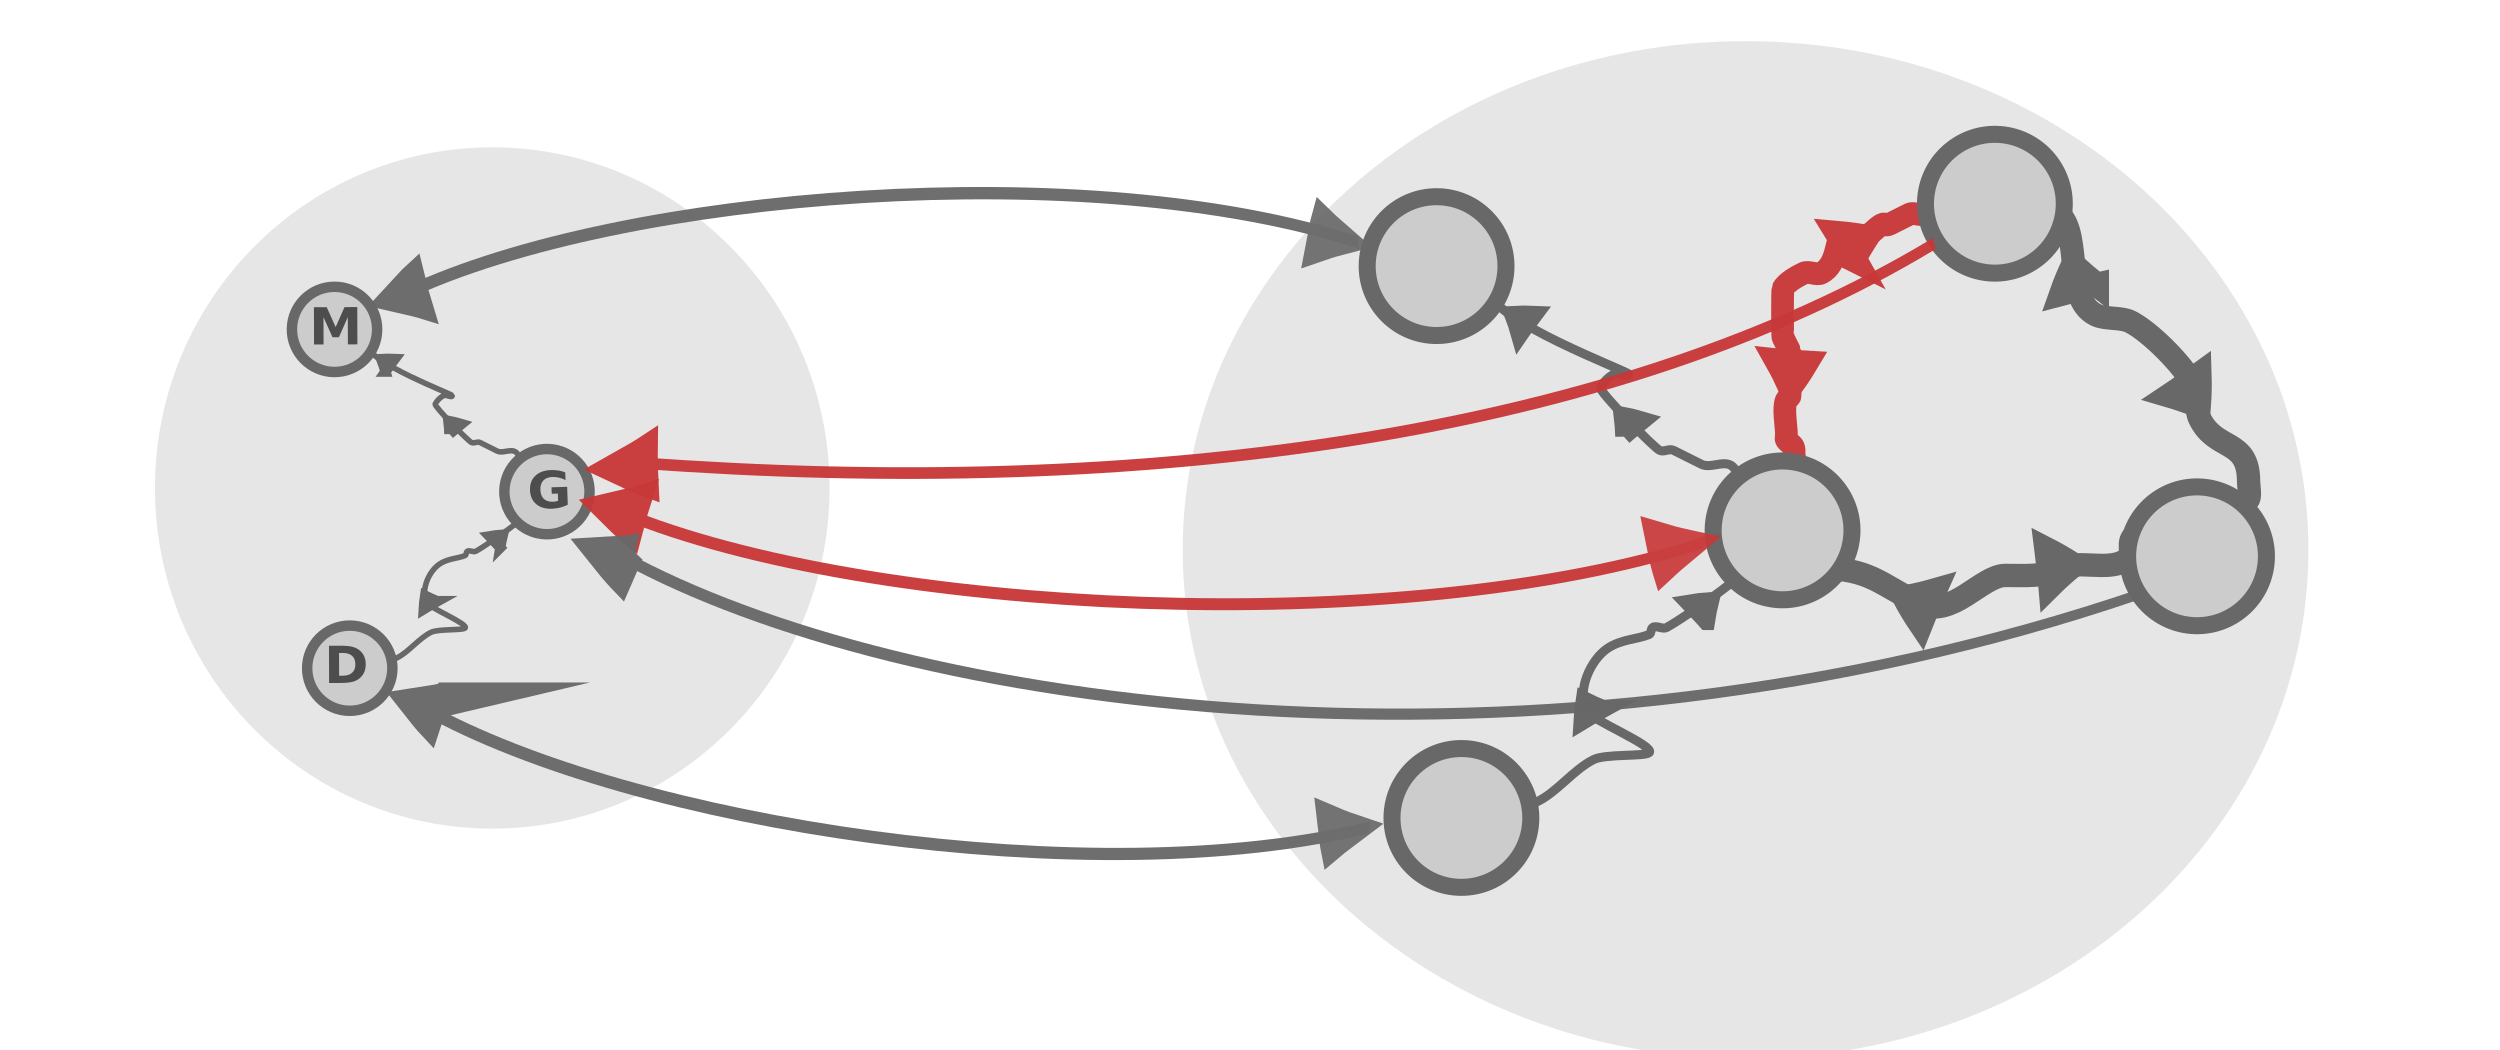
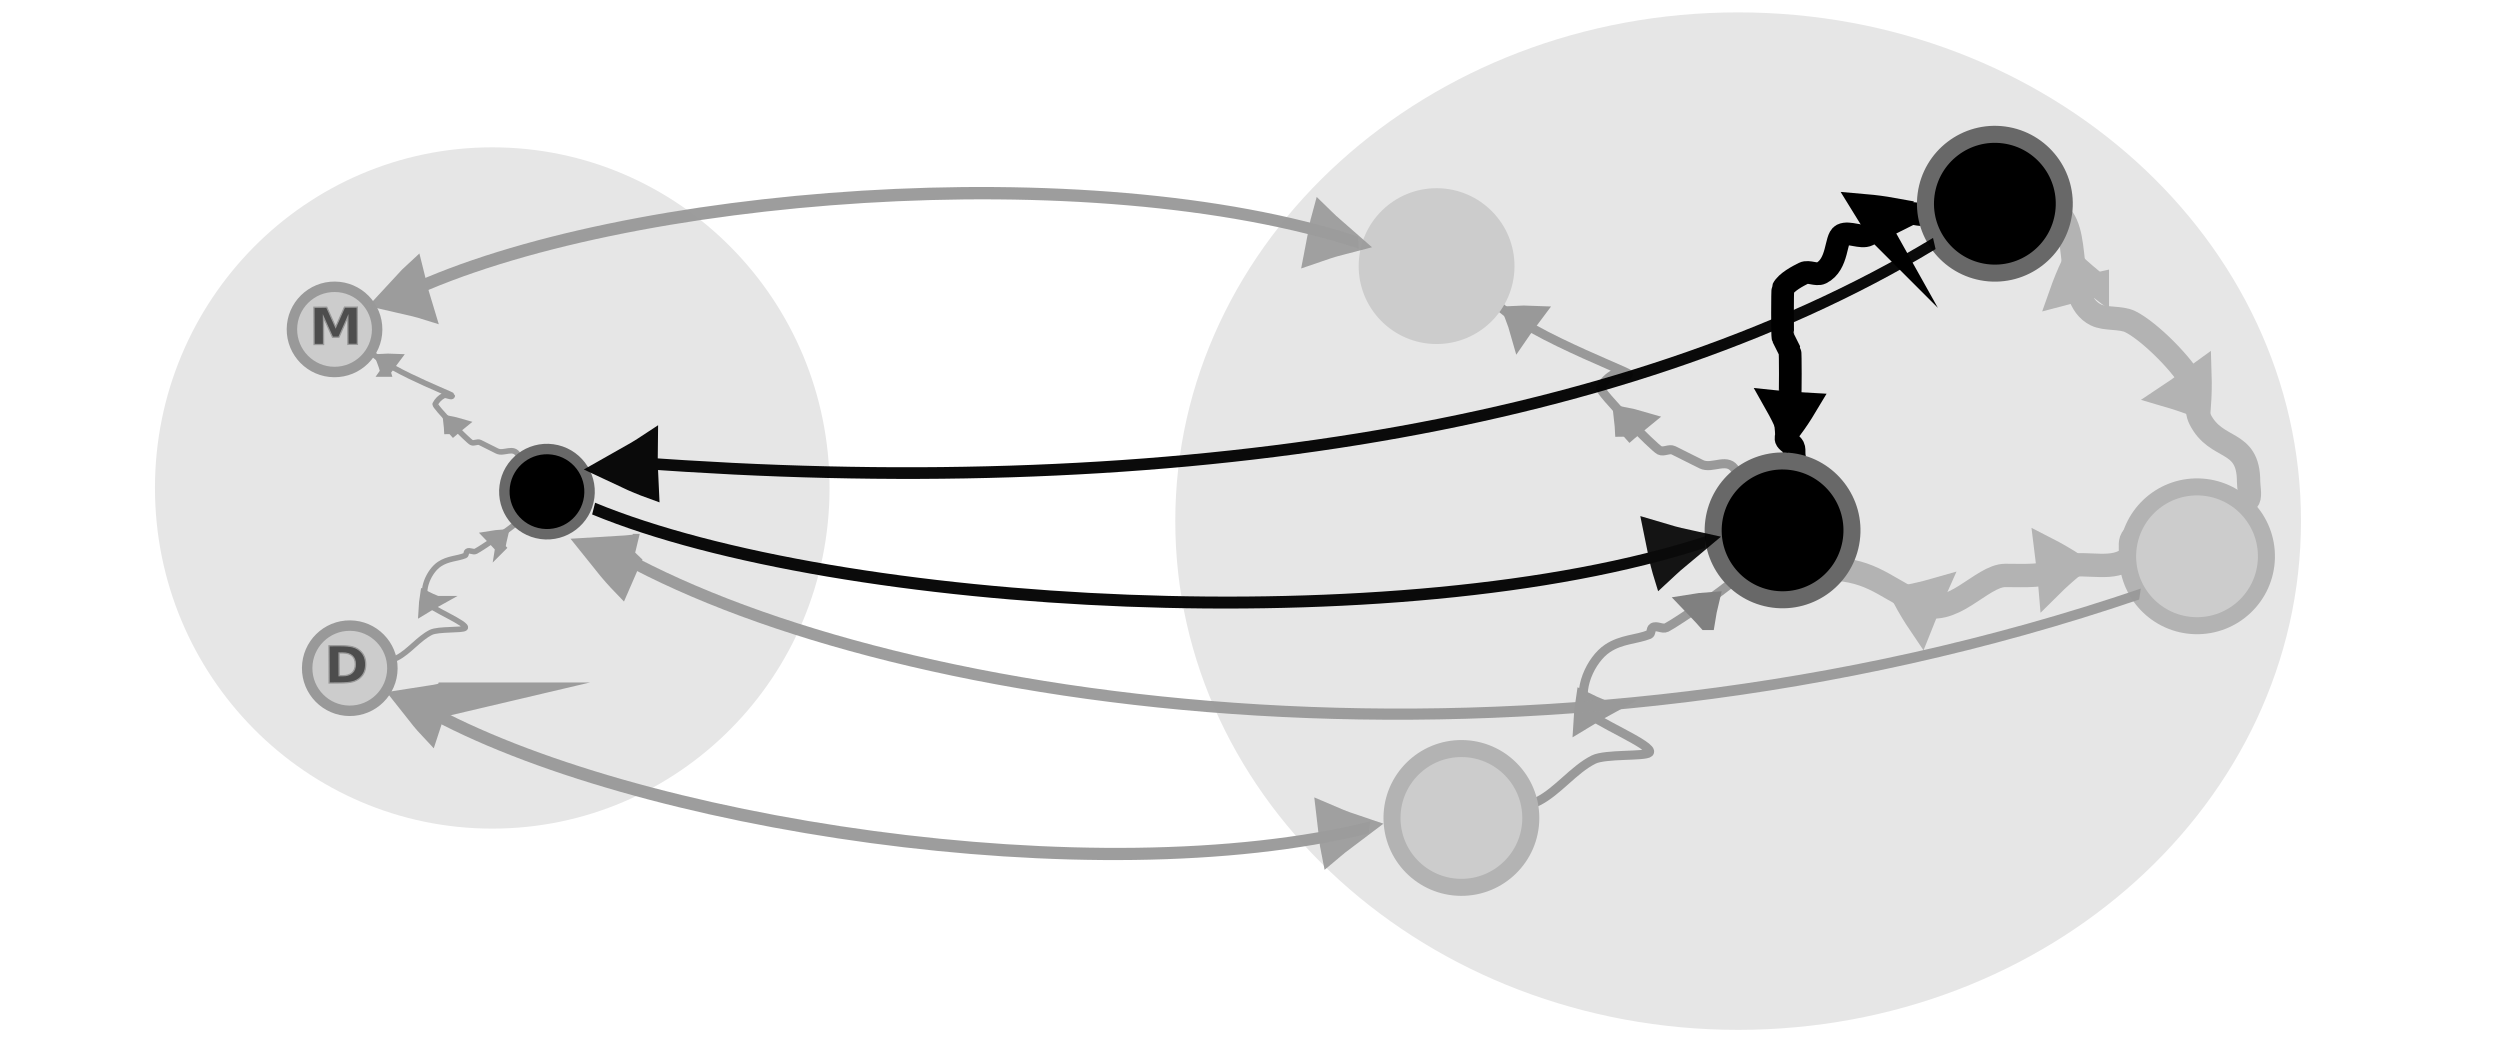
<svg xmlns="http://www.w3.org/2000/svg" viewBox="0 0 595.3 250" version="1.1" id="svg3397" width="595.3" height="250">
  <defs id="defs3401" />
  <g id="g2760-8" transform="matrix(1.191515,0,0,1.191515,422.3964,-13.10435)" style="stroke:#686868;stroke-width:3;stroke-miterlimit:9;stroke-dasharray:none;stroke-opacity:1">
    <ellipse style="fill:#e6e6e6;stroke:none;stroke-width:3.529;stroke-linecap:round;stroke-linejoin:round;paint-order:stroke fill markers" id="path14667" cx="-256.127" cy="108.518" rx="67.408" ry="68.076" />
-     <ellipse style="fill:#e6e6e6;stroke:none;stroke-width:5.572;stroke-linecap:round;stroke-linejoin:round;stroke-miterlimit:9;stroke-dasharray:none;stroke-opacity:1;paint-order:stroke fill markers" id="path14667-9" cx="-5.661" cy="120.891" rx="112.483" ry="101.671" />
-     <path d="m -50.823,77.905 c -0.381,-1.373 -0.845,-2.727 -1.356,-4.077 1.446,-0.084 2.906,-0.093 4.379,-0.026 -1.059,1.43 -1.933,2.508 -3.023,4.103 z" id="path1478-7-9-4-2-6-0-5" style="fill:#4d4d4d;fill-opacity:1;stroke:#686868;stroke-width:3.402;stroke-miterlimit:9;stroke-dasharray:none;stroke-opacity:1" />
-     <path style="fill:none;stroke:#686868;stroke-width:1.814;stroke-linecap:butt;stroke-linejoin:miter;stroke-miterlimit:9;stroke-dasharray:none;stroke-opacity:1" d="m -56.864,69.051 c -0.015,5.778 27.777,16.187 27.777,16.666 0,0.926 -1.95,-0.414 -2.778,0 -1.171,0.586 -2.192,1.607 -2.778,2.778 -0.358,0.717 10.552,11.873 11.805,12.5 0.828,0.414 1.95,-0.414 2.778,0 2.005,1.003 3.55,1.775 5.555,2.778 2.227,1.113 5.422,-1.657 6.944,1.389 1.204,2.407 -1.204,6.62 0,9.028 1.103,2.206 2.821,8.247 1.389,11.111 -0.826,1.652 -13.321,10.133 -15.278,11.111 -0.828,0.414 -2.007,-0.514 -2.778,0 -0.431,0.287 -0.214,1.197 -0.694,1.389 -2.547,1.019 -5.541,0.916 -8.333,2.778 -3.321,2.214 -6.228,8.377 -4.167,12.5 0.91,1.82 13.815,7.018 12.5,8.333 -0.803,0.803 -8.736,0.202 -11.111,1.389 -3.992,1.996 -7.184,6.37 -11.111,8.333 -2.727,1.364 -5.678,2.144 -8.333,3.472 -1.111,0.556 -3.056,-0.556 -4.167,0 -1.946,0.973 -4.005,4.005 -5.556,5.556" id="path34554-9" />
-     <path style="fill:none;stroke:#c93f3f;stroke-width:4.536;stroke-linecap:butt;stroke-linejoin:miter;stroke-miterlimit:9;stroke-dasharray:none;stroke-opacity:1" d="m 4.593,110.717 c -0.693,-1.953 0.921,-5.101 0,-6.944 -0.909,-1.818 -0.335,-2.754 -0.694,-3.472 -0.293,-0.586 -1.026,-0.844 -1.389,-1.389 -0.193,-0.289 0,-0.694 0,-1.042 0,-1.683 -0.736,-5.472 0,-6.944 0.146,-0.293 0.548,-0.402 0.694,-0.694 0.112,-0.223 0.112,-8.804 0,-9.028 C 2.703,80.201 2.317,79.428 1.815,78.426 c -0.121,-0.242 -0.121,-9.48 0,-9.722 0.668,-1.337 3.027,-2.555 4.167,-3.125 0.926,-0.463 2.546,0.463 3.472,0 3.451,-1.725 2.807,-6.959 4.167,-7.639 1.389,-0.694 3.819,0.694 5.208,0 1.036,-0.518 1.718,-1.554 2.778,-2.083 0.741,-0.371 0.648,0.371 1.389,0 1.421,-0.71 2.729,-1.364 4.167,-2.083 0.741,-0.37 2.037,0.37 2.778,0 2.952,-1.476 -1.563,0.087 1.389,-1.389 0.741,-0.37 2.037,0.37 2.778,0 0.986,-0.493 2.338,-1.389 3.472,-1.389" id="path34715-8" />
-     <path style="fill:none;stroke:#686868;stroke-width:4.668;stroke-linecap:butt;stroke-linejoin:miter;stroke-miterlimit:9;stroke-dasharray:none;stroke-opacity:1" d="m 52.509,55.857 c 1.847,-0.923 0.964,-4.032 3.472,-2.778 6.051,3.026 1.497,17.415 8.333,20.833 1.937,0.969 5.007,0.42 6.944,1.389 3.849,1.925 10.596,8.692 12.5,12.5 0.974,1.949 0.373,4.912 1.389,6.944 3.259,6.517 9.722,3.8 9.722,12.5 0,0.857 0.364,2.744 0,3.472 -0.586,1.171 -2.192,1.607 -2.778,2.778 -2.847,5.694 -1.691,0.846 -5.555,2.778 -0.586,0.293 -0.803,1.096 -1.389,1.389 -3.333,1.667 -9.167,-1.667 -12.5,0 -2.899,1.45 0.122,4.106 -2.778,5.555 -3.626,1.813 -9.007,-0.358 -12.5,1.389 -3.458,1.729 -6.925,1.389 -11.111,1.389 -4.855,0 -10.714,8.879 -17.361,5.556 -7.665,-3.833 -9.847,-6.944 -19.444,-6.944" id="path34558-4" />
-     <circle cx="-66.896" cy="64.713" r="13.87" id="circle3383-85-6-8" style="fill:#cccccc;stroke:#686868;stroke-width:3.402;stroke-miterlimit:9;stroke-dasharray:none;stroke-opacity:1" transform="rotate(0.4548865)" />
-     <circle cx="17.34" cy="115.714" r="13.87" id="circle3383-6-6-1" style="fill:#cccccc;stroke:#686868;stroke-width:3.402;stroke-miterlimit:9;stroke-dasharray:none;stroke-opacity:1" transform="rotate(7.671971)" />
-     <circle style="fill:#cccccc;stroke:#686868;stroke-width:3.402;stroke-miterlimit:9;stroke-dasharray:none;stroke-opacity:1" id="circle3383-4-5-1-0" r="13.87" cy="120.064" cx="87.532" transform="rotate(1.403915)" />
-     <circle cx="-61.061" cy="174.953" r="13.87" id="circle3383-85-2-8-3" style="fill:#cccccc;stroke:#686868;stroke-width:3.402;stroke-miterlimit:9;stroke-dasharray:none;stroke-opacity:1" transform="rotate(0.4548865)" />
-     <circle cx="50.673" cy="45.354" r="13.87" id="circle3383-6-3-4-0" style="fill:#cccccc;stroke:#686868;stroke-width:3.402;stroke-miterlimit:9;stroke-dasharray:none;stroke-opacity:1" transform="rotate(7.671971)" />
-     <path d="m -13.478,135.22 c 0.211,-1.409 0.508,-2.809 0.851,-4.211 -1.446,0.092 -2.895,0.26 -4.35,0.505 1.225,1.291 2.223,2.255 3.498,3.706 z" id="path1478-7-9-4-2-6-0-2-4" style="fill:#4d4d4d;fill-opacity:1;stroke:#686868;stroke-width:3.402;stroke-miterlimit:9;stroke-dasharray:none;stroke-opacity:1" />
-     <path d="m -30.002,98.244 c -0.039,-1.424 -0.163,-2.85 -0.333,-4.284 1.424,0.267 2.842,0.61 4.256,1.03 -1.372,1.133 -2.481,1.968 -3.923,3.253 z" id="path1478-7-9-4-2-6-0-6-4" style="fill:#4d4d4d;fill-opacity:1;stroke:#686868;stroke-width:3.402;stroke-miterlimit:9;stroke-dasharray:none;stroke-opacity:1" />
-     <path d="m -33.995,152.647 c -1.329,-0.514 -2.631,-1.108 -3.924,-1.749 -0.226,1.431 -0.377,2.882 -0.455,4.355 1.527,-0.914 2.685,-1.678 4.38,-2.606 z" id="path1478-7-9-4-2-6-0-2-5-4" style="fill:#4d4d4d;fill-opacity:1;stroke:#686868;stroke-width:3.402;stroke-miterlimit:9;stroke-dasharray:none;stroke-opacity:1" />
-     <path d="M 0.911,83.309 C 1.761,84.816 2.542,86.391 3.289,88.009 4.308,86.632 5.275,85.179 6.19,83.65 4.347,83.536 2.907,83.527 0.911,83.309 Z" id="path1478-7-9-4-2-6-0-2-5-8-4" style="fill:#4d4d4d;fill-opacity:1;stroke:#c93f3f;stroke-width:5.254;stroke-miterlimit:9;stroke-dasharray:none;stroke-opacity:1" />
-     <path d="m 15.898,62.678 c 0.713,-1.414 1.525,-2.795 2.394,-4.165 -1.758,-0.318 -3.547,-0.556 -5.365,-0.715 1.042,1.702 1.921,2.997 2.972,4.881 z" id="path1478-7-9-4-2-6-0-2-5-8-7-7" style="fill:#4d4d4d;fill-opacity:1;stroke:#c93f3f;stroke-width:5.26;stroke-miterlimit:9;stroke-dasharray:none;stroke-opacity:1" />
-     <path d="m 79.087,90.038 c 1.964,0.574 3.898,1.268 5.827,2.028 0.149,-2.075 0.191,-4.17 0.125,-6.287 -2.074,1.492 -3.64,2.726 -5.952,4.259 z" id="path1478-7-9-4-2-6-0-2-5-8-9-63" style="fill:#4d4d4d;fill-opacity:1;stroke:#686868;stroke-width:4.885;stroke-miterlimit:9;stroke-dasharray:none;stroke-opacity:1" />
-     <path d="m 64.531,67.906 c -1.623,-1.245 -3.176,-2.591 -4.699,-3.998 -0.889,1.88 -1.686,3.819 -2.39,5.816 2.474,-0.641 4.379,-1.225 7.089,-1.819 z" id="path1478-7-9-4-2-6-0-2-5-8-9-63-4" style="fill:#4d4d4d;fill-opacity:1;stroke:#686868;stroke-width:4.885;stroke-miterlimit:9;stroke-dasharray:none;stroke-opacity:1" />
-     <path d="m 32.118,129.021 c -1.967,0.563 -3.973,1.01 -6.01,1.397 0.981,1.834 2.065,3.628 3.252,5.382 0.957,-2.369 1.622,-4.248 2.758,-6.779 z" id="path1478-7-9-4-2-6-0-2-5-8-9-6-1" style="fill:#4d4d4d;fill-opacity:1;stroke:#686868;stroke-width:4.885;stroke-miterlimit:9;stroke-dasharray:none;stroke-opacity:1" />
-     <path d="m 55.299,128.018 c 1.452,-1.441 2.995,-2.799 4.593,-4.12 -1.744,-1.134 -3.558,-2.184 -5.443,-3.149 0.303,2.537 0.626,4.504 0.85,7.269 z" id="path1478-7-9-4-2-6-0-2-5-8-9-6-8-5" style="fill:#4d4d4d;fill-opacity:1;stroke:#686868;stroke-width:4.885;stroke-miterlimit:9;stroke-dasharray:none;stroke-opacity:1" />
-     <path style="fill:#4d4d4d;fill-opacity:1;stroke:#686868;stroke-width:2.088;stroke-miterlimit:9;stroke-dasharray:none;stroke-opacity:1" id="path1478-7-9-4-2-6-0" d="m -277.466,85.253 c -0.234,-0.843 -0.519,-1.674 -0.833,-2.503 0.888,-0.052 1.784,-0.057 2.688,-0.016 -0.65,0.878 -1.187,1.54 -1.856,2.519 z" />
-     <path id="path34554" d="m -281.175,79.817 c -0.01,3.547 17.054,9.938 17.054,10.232 0,0.568 -1.197,-0.254 -1.705,0 -0.719,0.36 -1.346,0.986 -1.705,1.705 -0.22,0.44 6.479,7.29 7.248,7.674 0.508,0.254 1.197,-0.254 1.705,0 1.231,0.616 2.18,1.09 3.411,1.705 1.367,0.684 3.329,-1.017 4.264,0.853 0.739,1.478 -0.739,4.065 0,5.543 0.677,1.354 1.732,5.063 0.853,6.822 -0.507,1.014 -8.178,6.221 -9.38,6.822 -0.508,0.254 -1.232,-0.315 -1.705,0 -0.264,0.176 -0.131,0.735 -0.426,0.853 -1.564,0.626 -3.402,0.562 -5.116,1.705 -2.039,1.359 -3.824,5.143 -2.558,7.674 0.559,1.118 8.482,4.309 7.674,5.116 -0.493,0.493 -5.364,0.124 -6.822,0.853 -2.451,1.225 -4.411,3.911 -6.822,5.116 -1.675,0.837 -3.486,1.317 -5.116,2.132 -0.682,0.341 -1.876,-0.341 -2.558,0 -1.194,0.597 -2.459,2.459 -3.411,3.411" style="fill:none;stroke:#686868;stroke-width:1.114;stroke-linecap:butt;stroke-linejoin:miter;stroke-miterlimit:9;stroke-dasharray:none;stroke-opacity:1" />
-     <circle transform="rotate(0.4548862)" style="fill:#cccccc;stroke:#686868;stroke-width:2.088;stroke-miterlimit:9;stroke-dasharray:none;stroke-opacity:1" id="circle3383-85-6" r="8.516" cy="79.108" cx="-287.029" />
-     <circle transform="rotate(7.671971)" style="fill:#cccccc;stroke:#686868;stroke-width:2.088;stroke-miterlimit:9;stroke-dasharray:none;stroke-opacity:1" id="circle3383-6-6" r="8.516" cy="141.007" cx="-228.416" />
-     <circle transform="rotate(0.4548862)" style="fill:#cccccc;stroke:#686868;stroke-width:2.088;stroke-miterlimit:9;stroke-dasharray:none;stroke-opacity:1" id="circle3383-85-2-8" r="8.516" cy="146.79" cx="-283.446" />
-     <path style="fill:#4d4d4d;fill-opacity:1;stroke:#686868;stroke-width:2.088;stroke-miterlimit:9;stroke-dasharray:none;stroke-opacity:1" id="path1478-7-9-4-2-6-0-2" d="m -254.537,120.442 c 0.13,-0.865 0.312,-1.725 0.523,-2.586 -0.888,0.056 -1.778,0.16 -2.67,0.31 0.752,0.793 1.365,1.384 2.148,2.275 z" />
-     <path style="fill:#4d4d4d;fill-opacity:1;stroke:#686868;stroke-width:2.088;stroke-miterlimit:9;stroke-dasharray:none;stroke-opacity:1" id="path1478-7-9-4-2-6-0-6" d="m -264.682,97.741 c -0.024,-0.874 -0.1,-1.75 -0.204,-2.63 0.874,0.164 1.745,0.375 2.613,0.632 -0.843,0.695 -1.523,1.208 -2.409,1.997 z" />
-     <path style="fill:#4d4d4d;fill-opacity:1;stroke:#686868;stroke-width:2.088;stroke-miterlimit:9;stroke-dasharray:none;stroke-opacity:1" id="path1478-7-9-4-2-6-0-2-5" d="m -267.134,131.141 c -0.816,-0.315 -1.615,-0.68 -2.409,-1.074 -0.138,0.878 -0.232,1.77 -0.279,2.674 0.937,-0.561 1.649,-1.03 2.689,-1.6 z" />
-     <g aria-label="M" transform="matrix(0.5272361,-0.00175087,0.00167535,0.5045008,-219.1285,52.55858)" style="font-style:normal;font-weight:normal;font-size:20.26px;line-height:1.25;font-family:sans-serif;fill:#4d4d4d;fill-opacity:1;stroke:none;stroke-width:0.507" id="text2753-15">
-       <path d="m -137.894,38.839 h 4.847 l 3.363,7.904 3.383,-7.904 h 4.837 v 14.77 h -3.601 V 42.806 l -3.403,7.964 h -2.414 l -3.403,-7.964 v 10.803 h -3.611 z" style="font-style:normal;font-variant:normal;font-weight:bold;font-stretch:normal;font-family:sans-serif;-inkscape-font-specification:'sans-serif Bold';fill:#4d4d4d;stroke-width:0.507" id="path7570" />
+     <ellipse style="fill:#e6e6e6;stroke:none;stroke-width:5.572;stroke-linecap:round;stroke-linejoin:round;stroke-miterlimit:9;stroke-dasharray:none;stroke-opacity:1;paint-order:stroke fill markers" id="path14667-9" cx="-7.144" cy="115.143" rx="112.483" ry="101.671" />
+     <path d="m -50.823,77.905 c -0.381,-1.373 -0.845,-2.727 -1.356,-4.077 1.446,-0.084 2.906,-0.093 4.379,-0.026 -1.059,1.43 -1.933,2.508 -3.023,4.103 z" id="path1478-7-9-4-2-6-0-5" style="fill:#4d4d4d;fill-opacity:1;stroke:#999999;stroke-width:3.402;stroke-miterlimit:9;stroke-dasharray:none;stroke-opacity:1" />
+     <path style="fill:none;stroke:#999999;stroke-width:1.814;stroke-linecap:butt;stroke-linejoin:miter;stroke-miterlimit:9;stroke-dasharray:none;stroke-opacity:1" d="m -56.864,69.051 c -0.015,5.778 27.777,16.187 27.777,16.666 0,0.926 -1.95,-0.414 -2.778,0 -1.171,0.586 -2.192,1.607 -2.778,2.778 -0.358,0.717 10.552,11.873 11.805,12.5 0.828,0.414 1.95,-0.414 2.778,0 2.005,1.003 3.55,1.775 5.555,2.778 2.227,1.113 5.422,-1.657 6.944,1.389 1.204,2.407 -1.204,6.62 0,9.028 1.103,2.206 2.821,8.247 1.389,11.111 -0.826,1.652 -13.321,10.133 -15.278,11.111 -0.828,0.414 -2.007,-0.514 -2.778,0 -0.431,0.287 -0.214,1.197 -0.694,1.389 -2.547,1.019 -5.541,0.916 -8.333,2.778 -3.321,2.214 -6.228,8.377 -4.167,12.5 0.91,1.82 13.815,7.018 12.5,8.333 -0.803,0.803 -8.736,0.202 -11.111,1.389 -3.992,1.996 -7.184,6.37 -11.111,8.333 -2.727,1.364 -5.678,2.144 -8.333,3.472 -1.111,0.556 -3.056,-0.556 -4.167,0 -1.946,0.973 -4.005,4.005 -5.556,5.556" id="path34554-9" />
+     <path style="fill:none;stroke:#000000;stroke-width:4.536;stroke-linecap:butt;stroke-linejoin:miter;stroke-miterlimit:9;stroke-dasharray:none;stroke-opacity:1" d="m 4.593,110.717 c -0.693,-1.953 0.921,-5.101 0,-6.944 -0.909,-1.818 -0.335,-2.754 -0.694,-3.472 -0.293,-0.586 -1.026,-0.844 -1.389,-1.389 -0.193,-0.289 0,-0.694 0,-1.042 0,-1.683 -0.736,-5.472 0,-6.944 0.146,-0.293 0.548,-0.402 0.694,-0.694 0.112,-0.223 0.112,-8.804 0,-9.028 C 2.703,80.201 2.317,79.428 1.815,78.426 c -0.121,-0.242 -0.121,-9.48 0,-9.722 0.668,-1.337 3.027,-2.555 4.167,-3.125 0.926,-0.463 2.546,0.463 3.472,0 3.451,-1.725 2.807,-6.959 4.167,-7.639 1.389,-0.694 3.819,0.694 5.208,0 1.036,-0.518 1.718,-1.554 2.778,-2.083 0.741,-0.371 0.648,0.371 1.389,0 1.421,-0.71 2.729,-1.364 4.167,-2.083 0.741,-0.37 2.037,0.37 2.778,0 2.952,-1.476 -1.563,0.087 1.389,-1.389 0.741,-0.37 2.037,0.37 2.778,0 0.986,-0.493 2.338,-1.389 3.472,-1.389" id="path34715-8" />
+     <path style="fill:none;stroke:#b3b3b3;stroke-width:4.668;stroke-linecap:butt;stroke-linejoin:miter;stroke-miterlimit:9;stroke-dasharray:none;stroke-opacity:1" d="m 52.509,55.857 c 1.847,-0.923 0.964,-4.032 3.472,-2.778 6.051,3.026 1.497,17.415 8.333,20.833 1.937,0.969 5.007,0.42 6.944,1.389 3.849,1.925 10.596,8.692 12.5,12.5 0.974,1.949 0.373,4.912 1.389,6.944 3.259,6.517 9.722,3.8 9.722,12.5 0,0.857 0.364,2.744 0,3.472 -0.586,1.171 -2.192,1.607 -2.778,2.778 -2.847,5.694 -1.691,0.846 -5.555,2.778 -0.586,0.293 -0.803,1.096 -1.389,1.389 -3.333,1.667 -9.167,-1.667 -12.5,0 -2.899,1.45 0.122,4.106 -2.778,5.555 -3.626,1.813 -9.007,-0.358 -12.5,1.389 -3.458,1.729 -6.925,1.389 -11.111,1.389 -4.855,0 -10.714,8.879 -17.361,5.556 -7.665,-3.833 -9.847,-6.944 -19.444,-6.944" id="path34558-4" />
+     <circle cx="-66.896" cy="64.713" r="13.87" id="circle3383-85-6-8" style="fill:#cccccc;stroke:#cccccc;stroke-width:3.402;stroke-miterlimit:9;stroke-dasharray:none;stroke-opacity:1" transform="rotate(0.4548865)" />
+     <circle cx="17.34" cy="115.714" r="13.87" id="circle3383-6-6-1" style="fill:#000000;stroke:#686868;stroke-width:3.402;stroke-miterlimit:9;stroke-dasharray:none;stroke-opacity:1" transform="rotate(7.671971)" />
+     <circle style="fill:#cccccc;stroke:#b3b3b3;stroke-width:3.402;stroke-miterlimit:9;stroke-dasharray:none;stroke-opacity:1" id="circle3383-4-5-1-0" r="13.87" cy="120.064" cx="87.532" transform="rotate(1.403915)" />
+     <circle cx="-61.061" cy="174.953" r="13.87" id="circle3383-85-2-8-3" style="fill:#cccccc;stroke:#b3b3b3;stroke-width:3.402;stroke-miterlimit:9;stroke-dasharray:none;stroke-opacity:1" transform="rotate(0.4548865)" />
+     <circle cx="50.673" cy="45.354" r="13.87" id="circle3383-6-3-4-0" style="fill:#000000;stroke:#686868;stroke-width:3.402;stroke-miterlimit:9;stroke-dasharray:none;stroke-opacity:1" transform="rotate(7.671971)" />
+     <path d="m -13.478,135.22 c 0.211,-1.409 0.508,-2.809 0.851,-4.211 -1.446,0.092 -2.895,0.26 -4.35,0.505 1.225,1.291 2.223,2.255 3.498,3.706 z" id="path1478-7-9-4-2-6-0-2-4" style="fill:#4d4d4d;fill-opacity:1;stroke:#808080;stroke-width:3.402;stroke-miterlimit:9;stroke-dasharray:none;stroke-opacity:1" />
+     <path d="m -30.002,98.244 c -0.039,-1.424 -0.163,-2.85 -0.333,-4.284 1.424,0.267 2.842,0.61 4.256,1.03 -1.372,1.133 -2.481,1.968 -3.923,3.253 z" id="path1478-7-9-4-2-6-0-6-4" style="fill:#4d4d4d;fill-opacity:1;stroke:#999999;stroke-width:3.402;stroke-miterlimit:9;stroke-dasharray:none;stroke-opacity:1" />
+     <path d="m -33.995,152.647 c -1.329,-0.514 -2.631,-1.108 -3.924,-1.749 -0.226,1.431 -0.377,2.882 -0.455,4.355 1.527,-0.914 2.685,-1.678 4.38,-2.606 z" id="path1478-7-9-4-2-6-0-2-5-4" style="fill:#4d4d4d;fill-opacity:1;stroke:#999999;stroke-width:3.402;stroke-miterlimit:9;stroke-dasharray:none;stroke-opacity:1" />
+     <path d="M 0.78,91.699 C 1.631,93.206 2.411,94.781 3.158,96.4 4.177,95.022 5.144,93.569 6.059,92.04 4.216,91.927 2.776,91.917 0.78,91.699 Z" id="path1478-7-9-4-2-6-0-2-5-8-4" style="fill:#4d4d4d;fill-opacity:1;stroke:#000000;stroke-width:5.254;stroke-miterlimit:9;stroke-dasharray:none;stroke-opacity:1" />
+     <path d="m 21.274,57.303 c 0.713,-1.414 1.525,-2.795 2.394,-4.165 -1.758,-0.318 -3.547,-0.556 -5.365,-0.715 1.042,1.702 1.921,2.997 2.972,4.881 z" id="path1478-7-9-4-2-6-0-2-5-8-7-7" style="fill:#4d4d4d;fill-opacity:1;stroke:#000000;stroke-width:5.26;stroke-miterlimit:9;stroke-dasharray:none;stroke-opacity:1" />
+     <path d="m 79.087,90.038 c 1.964,0.574 3.898,1.268 5.827,2.028 0.149,-2.075 0.191,-4.17 0.125,-6.287 -2.074,1.492 -3.64,2.726 -5.952,4.259 z" id="path1478-7-9-4-2-6-0-2-5-8-9-63" style="fill:#4d4d4d;fill-opacity:1;stroke:#b3b3b3;stroke-width:4.885;stroke-miterlimit:9;stroke-dasharray:none;stroke-opacity:1" />
+     <path d="m 64.531,67.906 c -1.623,-1.245 -3.176,-2.591 -4.699,-3.998 -0.889,1.88 -1.686,3.819 -2.39,5.816 2.474,-0.641 4.379,-1.225 7.089,-1.819 z" id="path1478-7-9-4-2-6-0-2-5-8-9-63-4" style="fill:#4d4d4d;fill-opacity:1;stroke:#b3b3b3;stroke-width:4.885;stroke-miterlimit:9;stroke-dasharray:none;stroke-opacity:1" />
+     <path d="m 32.118,129.021 c -1.967,0.563 -3.973,1.01 -6.01,1.397 0.981,1.834 2.065,3.628 3.252,5.382 0.957,-2.369 1.622,-4.248 2.758,-6.779 z" id="path1478-7-9-4-2-6-0-2-5-8-9-6-1" style="fill:#4d4d4d;fill-opacity:1;stroke:#b3b3b3;stroke-width:4.885;stroke-miterlimit:9;stroke-dasharray:none;stroke-opacity:1" />
+     <path d="m 55.299,128.018 c 1.452,-1.441 2.995,-2.799 4.593,-4.12 -1.744,-1.134 -3.558,-2.184 -5.443,-3.149 0.303,2.537 0.626,4.504 0.85,7.269 z" id="path1478-7-9-4-2-6-0-2-5-8-9-6-8-5" style="fill:#4d4d4d;fill-opacity:1;stroke:#b3b3b3;stroke-width:4.885;stroke-miterlimit:9;stroke-dasharray:none;stroke-opacity:1" />
+     <path style="fill:#4d4d4d;fill-opacity:1;stroke:#999999;stroke-width:2.088;stroke-miterlimit:9;stroke-dasharray:none;stroke-opacity:1" id="path1478-7-9-4-2-6-0" d="m -277.466,85.253 c -0.234,-0.843 -0.519,-1.674 -0.833,-2.503 0.888,-0.052 1.784,-0.057 2.688,-0.016 -0.65,0.878 -1.187,1.54 -1.856,2.519 z" />
+     <path id="path34554" d="m -281.175,79.817 c -0.01,3.547 17.054,9.938 17.054,10.232 0,0.568 -1.197,-0.254 -1.705,0 -0.719,0.36 -1.346,0.986 -1.705,1.705 -0.22,0.44 6.479,7.29 7.248,7.674 0.508,0.254 1.197,-0.254 1.705,0 1.231,0.616 2.18,1.09 3.411,1.705 1.367,0.684 3.329,-1.017 4.264,0.853 0.739,1.478 -0.739,4.065 0,5.543 0.677,1.354 1.732,5.063 0.853,6.822 -0.507,1.014 -8.178,6.221 -9.38,6.822 -0.508,0.254 -1.232,-0.315 -1.705,0 -0.264,0.176 -0.131,0.735 -0.426,0.853 -1.564,0.626 -3.402,0.562 -5.116,1.705 -2.039,1.359 -3.824,5.143 -2.558,7.674 0.559,1.118 8.482,4.309 7.674,5.116 -0.493,0.493 -5.364,0.124 -6.822,0.853 -2.451,1.225 -4.411,3.911 -6.822,5.116 -1.675,0.837 -3.486,1.317 -5.116,2.132 -0.682,0.341 -1.876,-0.341 -2.558,0 -1.194,0.597 -2.459,2.459 -3.411,3.411" style="fill:none;stroke:#999999;stroke-width:1.114;stroke-linecap:butt;stroke-linejoin:miter;stroke-miterlimit:9;stroke-dasharray:none;stroke-opacity:1" />
+     <circle transform="rotate(0.4548862)" style="fill:#cccccc;stroke:#999999;stroke-width:2.088;stroke-miterlimit:9;stroke-dasharray:none;stroke-opacity:1" id="circle3383-85-6" r="8.516" cy="79.108" cx="-287.029" />
+     <circle transform="rotate(7.671971)" style="fill:#000000;stroke:#686868;stroke-width:2.088;stroke-miterlimit:9;stroke-dasharray:none;stroke-opacity:1" id="circle3383-6-6" r="8.516" cy="141.007" cx="-228.416" />
+     <circle transform="rotate(0.4548862)" style="fill:#cccccc;stroke:#999999;stroke-width:2.088;stroke-miterlimit:9;stroke-dasharray:none;stroke-opacity:1" id="circle3383-85-2-8" r="8.516" cy="146.79" cx="-283.446" />
+     <path style="fill:#4d4d4d;fill-opacity:1;stroke:#999999;stroke-width:2.088;stroke-miterlimit:9;stroke-dasharray:none;stroke-opacity:1" id="path1478-7-9-4-2-6-0-2" d="m -254.537,120.442 c 0.13,-0.865 0.312,-1.725 0.523,-2.586 -0.888,0.056 -1.778,0.16 -2.67,0.31 0.752,0.793 1.365,1.384 2.148,2.275 z" />
+     <path style="fill:#4d4d4d;fill-opacity:1;stroke:#999999;stroke-width:2.088;stroke-miterlimit:9;stroke-dasharray:none;stroke-opacity:1" id="path1478-7-9-4-2-6-0-6" d="m -264.682,97.741 c -0.024,-0.874 -0.1,-1.75 -0.204,-2.63 0.874,0.164 1.745,0.375 2.613,0.632 -0.843,0.695 -1.523,1.208 -2.409,1.997 z" />
+     <path style="fill:#4d4d4d;fill-opacity:1;stroke:#999999;stroke-width:2.088;stroke-miterlimit:9;stroke-dasharray:none;stroke-opacity:1" id="path1478-7-9-4-2-6-0-2-5" d="m -267.134,131.141 c -0.816,-0.315 -1.615,-0.68 -2.409,-1.074 -0.138,0.878 -0.232,1.77 -0.279,2.674 0.937,-0.561 1.649,-1.03 2.689,-1.6 z" />
+     <g aria-label="M" transform="matrix(0.5272361,-0.00175087,0.00167535,0.5045008,-219.1285,52.55858)" style="font-style:normal;font-weight:normal;font-size:20.26px;line-height:1.25;font-family:sans-serif;fill:#4d4d4d;fill-opacity:1;stroke:#999999;stroke-width:0.507" id="text2753-15">
+       <path d="m -137.894,38.839 h 4.847 l 3.363,7.904 3.383,-7.904 h 4.837 v 14.77 h -3.601 V 42.806 l -3.403,7.964 h -2.414 l -3.403,-7.964 v 10.803 h -3.611 z" style="font-style:normal;font-variant:normal;font-weight:bold;font-stretch:normal;font-family:sans-serif;-inkscape-font-specification:'sans-serif Bold';fill:#4d4d4d;stroke-width:0.507;stroke:#999999" id="path7570" />
    </g>
-     <g aria-label="D" transform="matrix(0.5272361,-0.00175087,0.00167535,0.5045008,-215.5213,73.73515)" style="font-style:normal;font-weight:normal;font-size:20.26px;line-height:1.25;font-family:sans-serif;fill:#4d4d4d;fill-opacity:1;stroke:none;stroke-width:0.507" id="text2753-0-8">
-       <path d="m -135.512,133.835 v 9.012 h 1.365 q 2.335,0 3.561,-1.157 1.237,-1.157 1.237,-3.363 0,-2.196 -1.227,-3.344 -1.227,-1.148 -3.571,-1.148 z m -3.809,-2.879 h 4.016 q 3.363,0 5.006,0.485 1.652,0.475 2.829,1.622 1.039,0.999 1.543,2.305 0.505,1.306 0.505,2.958 0,1.672 -0.505,2.988 -0.505,1.306 -1.543,2.305 -1.187,1.148 -2.849,1.632 -1.662,0.475 -4.986,0.475 h -4.016 z" style="font-style:normal;font-variant:normal;font-weight:bold;font-stretch:normal;font-family:sans-serif;-inkscape-font-specification:'sans-serif Bold';fill:#4d4d4d;stroke-width:0.507" id="path7564" />
+     <g aria-label="D" transform="matrix(0.5272361,-0.00175087,0.00167535,0.5045008,-215.5213,73.73515)" style="font-style:normal;font-weight:normal;font-size:20.26px;line-height:1.25;font-family:sans-serif;fill:#4d4d4d;fill-opacity:1;stroke:#999999;stroke-width:0.507" id="text2753-0-8">
+       <path d="m -135.512,133.835 v 9.012 h 1.365 q 2.335,0 3.561,-1.157 1.237,-1.157 1.237,-3.363 0,-2.196 -1.227,-3.344 -1.227,-1.148 -3.571,-1.148 z m -3.809,-2.879 h 4.016 q 3.363,0 5.006,0.485 1.652,0.475 2.829,1.622 1.039,0.999 1.543,2.305 0.505,1.306 0.505,2.958 0,1.672 -0.505,2.988 -0.505,1.306 -1.543,2.305 -1.187,1.148 -2.849,1.632 -1.662,0.475 -4.986,0.475 h -4.016 z" style="font-style:normal;font-variant:normal;font-weight:bold;font-stretch:normal;font-family:sans-serif;-inkscape-font-specification:'sans-serif Bold';fill:#4d4d4d;stroke-width:0.507;stroke:#999999" id="path7564" />
    </g>
-     <g aria-label="G" transform="matrix(0.5269421,-0.01768966,0.01692684,0.5042196,-201.966,61.12607)" style="font-style:normal;font-weight:normal;font-size:20.26px;line-height:1.25;font-family:sans-serif;fill:#4d4d4d;fill-opacity:1;stroke:none;stroke-width:0.507" id="text2753-2-9">
-       <path d="m -77.288,97.913 q -1.425,0.692 -2.958,1.039 -1.533,0.346 -3.166,0.346 -3.69,0 -5.847,-2.058 -2.157,-2.068 -2.157,-5.599 0,-3.571 2.196,-5.619 2.196,-2.048 6.015,-2.048 1.474,0 2.819,0.277 1.355,0.277 2.552,0.821 v 3.057 q -1.237,-0.702 -2.463,-1.049 -1.217,-0.346 -2.443,-0.346 -2.275,0 -3.512,1.276 -1.227,1.266 -1.227,3.631 0,2.345 1.187,3.621 1.187,1.276 3.373,1.276 0.594,0 1.098,-0.069 0.514,-0.079 0.92,-0.237 v -2.869 h -2.325 V 90.81 h 5.936 z" style="font-style:normal;font-variant:normal;font-weight:bold;font-stretch:normal;font-family:sans-serif;-inkscape-font-specification:'sans-serif Bold';fill:#4d4d4d;stroke-width:0.507" id="path7567" />
+     <g transform="matrix(-0.1348996,0.01734055,0.05112046,0.2970985,-248.3326,1.89619)" id="g1482-7-0-1-0-3-9-30-8-7-9-8-8" style="display:inline;opacity:0.954;fill:none;fill-opacity:1;stroke:#999999;stroke-width:11.105;stroke-miterlimit:10;stroke-dasharray:none;stroke-opacity:1">
+       <path d="m 243.477,219.392 c 10.632,-2.261 21.733,-4.287 33.136,-6.197 -9.539,-3.52 -19.61,-6.898 -30.216,-10.136 -0.98,5.705 -1.192,10.18 -2.919,16.333 z" id="path1478-7-9-0-19-0-7-30-5-8-7-1-8" style="fill:none;fill-opacity:1;stroke:#999999;stroke-width:24.45;stroke-miterlimit:10;stroke-dasharray:none;stroke-opacity:1" />
+       <path d="m -1101.397,254.076 c 11.915,0.674 23.963,1.655 36.137,2.803 -4.174,-5.187 -8.978,-10.384 -14.413,-15.594 -7.553,4.477 -12.993,8.122 -21.724,12.791 z" id="path1478-7-9-0-19-0-7-30-5-8-7-1-8-9" style="display:inline;opacity:0.954;fill:none;fill-opacity:1;stroke:#999999;stroke-width:24.45;stroke-miterlimit:10;stroke-dasharray:none;stroke-opacity:1" />
+       <path d="M -1126.913,259.584 C -760.008,179.102 -73.681,163.874 264.601,212.158" id="path1480-1-3-1-5-7-5-92-0-4-7-2-8" style="fill:none;fill-opacity:1;stroke:#999999;stroke-width:8.293;stroke-miterlimit:10;stroke-dasharray:none;stroke-opacity:1;paint-order:markers fill stroke" />
    </g>
-     <g transform="matrix(-0.1348996,0.01734055,0.05112046,0.2970985,-248.3326,1.89619)" id="g1482-7-0-1-0-3-9-30-8-7-9-8-8" style="display:inline;opacity:0.954;fill:none;fill-opacity:1;stroke:#676767;stroke-width:11.105;stroke-miterlimit:10;stroke-dasharray:none;stroke-opacity:1">
-       <path d="m 243.477,219.392 c 10.632,-2.261 21.733,-4.287 33.136,-6.197 -9.539,-3.52 -19.61,-6.898 -30.216,-10.136 -0.98,5.705 -1.192,10.18 -2.919,16.333 z" id="path1478-7-9-0-19-0-7-30-5-8-7-1-8" style="fill:none;fill-opacity:1;stroke:#676767;stroke-width:24.45;stroke-miterlimit:10;stroke-dasharray:none;stroke-opacity:1" />
-       <path d="m -1101.397,254.076 c 11.915,0.674 23.963,1.655 36.137,2.803 -4.174,-5.187 -8.978,-10.384 -14.413,-15.594 -7.553,4.477 -12.993,8.122 -21.724,12.791 z" id="path1478-7-9-0-19-0-7-30-5-8-7-1-8-9" style="display:inline;opacity:0.954;fill:none;fill-opacity:1;stroke:#676767;stroke-width:24.45;stroke-miterlimit:10;stroke-dasharray:none;stroke-opacity:1" />
-       <path d="M -1126.913,259.584 C -760.008,179.102 -73.681,163.874 264.601,212.158" id="path1480-1-3-1-5-7-5-92-0-4-7-2-8" style="fill:none;fill-opacity:1;stroke:#676767;stroke-width:8.293;stroke-miterlimit:10;stroke-dasharray:none;stroke-opacity:1;paint-order:markers fill stroke" />
+     <g transform="matrix(-0.1332838,-0.02709272,0.07256417,-0.2926008,-249.8613,221.7678)" id="g1482-7-0-1-0-3-9-30-8-7-9-8-8-2" style="display:inline;opacity:0.954;fill:none;fill-opacity:1;stroke:#999999;stroke-width:11.105;stroke-miterlimit:10;stroke-dasharray:none;stroke-opacity:1">
+       <path d="m 243.477,219.392 c 10.632,-2.261 21.733,-4.287 33.136,-6.197 -9.539,-3.52 -19.61,-6.898 -30.216,-10.136 -0.98,5.705 -1.192,10.18 -2.919,16.333 z" id="path1478-7-9-0-19-0-7-30-5-8-7-1-8-5" style="fill:none;fill-opacity:1;stroke:#999999;stroke-width:24.45;stroke-miterlimit:10;stroke-dasharray:none;stroke-opacity:1" />
+       <path d="m -1101.397,254.076 c 11.915,0.674 23.963,1.655 36.137,2.803 -4.174,-5.187 -8.978,-10.384 -14.413,-15.594 -7.553,4.477 -12.993,8.122 -21.724,12.791 z" id="path1478-7-9-0-19-0-7-30-5-8-7-1-8-9-4" style="display:inline;opacity:0.954;fill:none;fill-opacity:1;stroke:#999999;stroke-width:24.45;stroke-miterlimit:10;stroke-dasharray:none;stroke-opacity:1" />
+       <path d="M -1126.913,259.584 C -760.008,179.102 -73.681,163.874 264.601,212.158" id="path1480-1-3-1-5-7-5-92-0-4-7-2-8-0" style="fill:none;fill-opacity:1;stroke:#999999;stroke-width:8.293;stroke-miterlimit:10;stroke-dasharray:none;stroke-opacity:1;paint-order:markers fill stroke" />
    </g>
-     <g transform="matrix(-0.1332838,-0.02709272,0.07256417,-0.2926008,-249.8613,221.7678)" id="g1482-7-0-1-0-3-9-30-8-7-9-8-8-2" style="display:inline;opacity:0.954;fill:none;fill-opacity:1;stroke:#676767;stroke-width:11.105;stroke-miterlimit:10;stroke-dasharray:none;stroke-opacity:1">
-       <path d="m 243.477,219.392 c 10.632,-2.261 21.733,-4.287 33.136,-6.197 -9.539,-3.52 -19.61,-6.898 -30.216,-10.136 -0.98,5.705 -1.192,10.18 -2.919,16.333 z" id="path1478-7-9-0-19-0-7-30-5-8-7-1-8-5" style="fill:none;fill-opacity:1;stroke:#676767;stroke-width:24.45;stroke-miterlimit:10;stroke-dasharray:none;stroke-opacity:1" />
-       <path d="m -1101.397,254.076 c 11.915,0.674 23.963,1.655 36.137,2.803 -4.174,-5.187 -8.978,-10.384 -14.413,-15.594 -7.553,4.477 -12.993,8.122 -21.724,12.791 z" id="path1478-7-9-0-19-0-7-30-5-8-7-1-8-9-4" style="display:inline;opacity:0.954;fill:none;fill-opacity:1;stroke:#676767;stroke-width:24.45;stroke-miterlimit:10;stroke-dasharray:none;stroke-opacity:1" />
-       <path d="M -1126.913,259.584 C -760.008,179.102 -73.681,163.874 264.601,212.158" id="path1480-1-3-1-5-7-5-92-0-4-7-2-8-0" style="fill:none;fill-opacity:1;stroke:#676767;stroke-width:8.293;stroke-miterlimit:10;stroke-dasharray:none;stroke-opacity:1;paint-order:markers fill stroke" />
+     <g transform="matrix(-0.1535222,-0.01492468,0.05755971,-0.3152496,-201.627,184.3236)" id="g19551" style="display:inline;opacity:0.954;fill:none;fill-opacity:1;stroke:#000000;stroke-width:11.105;stroke-miterlimit:10;stroke-dasharray:none;stroke-opacity:1">
+       <path d="m -1101.397,254.076 c 11.915,0.674 23.963,1.655 36.137,2.803 -4.174,-5.187 -8.978,-10.384 -14.413,-15.594 -7.553,4.477 -12.993,8.122 -21.724,12.791 z" id="path19547" style="display:inline;opacity:0.954;fill:none;fill-opacity:1;stroke:#000000;stroke-width:24.45;stroke-miterlimit:10;stroke-dasharray:none;stroke-opacity:1" />
+       <path d="M -1126.913,259.584 C -760.008,179.102 -35.353,164.762 302.929,213.046" id="path19549" style="fill:none;fill-opacity:1;stroke:#000000;stroke-width:7.563;stroke-miterlimit:10;stroke-dasharray:none;stroke-opacity:1;paint-order:markers fill stroke" />
    </g>
-     <g transform="matrix(-0.1535222,-0.01492468,0.05755971,-0.3152496,-201.627,184.3236)" id="g19551" style="display:inline;opacity:0.954;fill:none;fill-opacity:1;stroke:#c83737;stroke-width:11.105;stroke-miterlimit:10;stroke-dasharray:none;stroke-opacity:1">
-       <path d="m 243.477,219.392 c 10.632,-2.261 21.733,-4.287 33.136,-6.197 -9.539,-3.52 -19.61,-6.898 -30.216,-10.136 -0.98,5.705 -1.192,10.18 -2.919,16.333 z" id="path19545" style="fill:none;fill-opacity:1;stroke:#c83737;stroke-width:24.45;stroke-miterlimit:10;stroke-dasharray:none;stroke-opacity:1" />
-       <path d="m -1101.397,254.076 c 11.915,0.674 23.963,1.655 36.137,2.803 -4.174,-5.187 -8.978,-10.384 -14.413,-15.594 -7.553,4.477 -12.993,8.122 -21.724,12.791 z" id="path19547" style="display:inline;opacity:0.954;fill:none;fill-opacity:1;stroke:#c83737;stroke-width:24.45;stroke-miterlimit:10;stroke-dasharray:none;stroke-opacity:1" />
-       <path d="M -1126.913,259.584 C -760.008,179.102 -73.681,163.874 264.601,212.158" id="path19549" style="fill:none;fill-opacity:1;stroke:#c83737;stroke-width:7.563;stroke-miterlimit:10;stroke-dasharray:none;stroke-opacity:1;paint-order:markers fill stroke" />
+     <g transform="matrix(-0.157681,-0.04018258,0.1011548,-0.2984072,-178.604,205.9958)" id="g19551-4" style="display:inline;opacity:0.954;fill:none;fill-opacity:1;stroke:#999999;stroke-width:11.105;stroke-miterlimit:10;stroke-dasharray:none;stroke-opacity:1">
+       <path d="m 453.63,222.495 c 10.632,-2.261 21.733,-4.287 33.136,-6.197 -9.539,-3.52 -19.61,-6.898 -30.216,-10.136 -0.98,5.705 -1.192,10.18 -2.919,16.333 z" id="path19545-8" style="fill:none;fill-opacity:1;stroke:#999999;stroke-width:24.45;stroke-miterlimit:10;stroke-dasharray:none;stroke-opacity:1" />
+       <path d="M -1318.812,433.213 C -693.708,210.708 82.033,167.454 466.741,217.868" id="path19549-8" style="fill:none;fill-opacity:1;stroke:#999999;stroke-width:7.424;stroke-miterlimit:10;stroke-dasharray:none;stroke-opacity:1;paint-order:markers fill stroke" />
    </g>
-     <g transform="matrix(-0.157681,-0.04018258,0.1011548,-0.2984072,-178.604,205.9958)" id="g19551-4" style="display:inline;opacity:0.954;fill:none;fill-opacity:1;stroke:#676767;stroke-width:11.105;stroke-miterlimit:10;stroke-dasharray:none;stroke-opacity:1">
-       <path d="m 453.63,222.495 c 10.632,-2.261 21.733,-4.287 33.136,-6.197 -9.539,-3.52 -19.61,-6.898 -30.216,-10.136 -0.98,5.705 -1.192,10.18 -2.919,16.333 z" id="path19545-8" style="fill:none;fill-opacity:1;stroke:#676767;stroke-width:24.45;stroke-miterlimit:10;stroke-dasharray:none;stroke-opacity:1" />
-       <path d="M -1318.812,433.213 C -693.708,210.708 82.033,167.454 466.741,217.868" id="path19549-8" style="fill:none;fill-opacity:1;stroke:#676767;stroke-width:7.424;stroke-miterlimit:10;stroke-dasharray:none;stroke-opacity:1;paint-order:markers fill stroke" />
-     </g>
-     <g transform="matrix(-0.1592794,0.03328678,-0.04044473,-0.3124794,-143.8237,156.0269)" id="g19551-4-9" style="display:inline;opacity:0.954;fill:none;fill-opacity:1;stroke:#c83737;stroke-width:11.105;stroke-miterlimit:10;stroke-dasharray:none;stroke-opacity:1">
-       <path d="m 453.63,222.495 c 10.632,-2.261 21.733,-4.287 33.136,-6.197 -9.539,-3.52 -19.61,-6.898 -30.216,-10.136 -0.98,5.705 -1.192,10.18 -2.919,16.333 z" id="path19545-8-7" style="fill:none;fill-opacity:1;stroke:#c83737;stroke-width:24.45;stroke-miterlimit:10;stroke-dasharray:none;stroke-opacity:1" />
-       <path d="m -1151.405,185.738 c 416.717,-77.983 1003.795,-57.646 1618.146,32.13" id="path19549-8-6" style="fill:none;fill-opacity:1;stroke:#c83737;stroke-width:7.424;stroke-miterlimit:10;stroke-dasharray:none;stroke-opacity:1;paint-order:markers fill stroke" />
+     <g transform="matrix(-0.1592794,0.03328678,-0.04044473,-0.3124794,-143.8237,156.0269)" id="g19551-4-9" style="display:inline;opacity:0.954;fill:none;fill-opacity:1;stroke:#000000;stroke-width:11.105;stroke-miterlimit:10;stroke-dasharray:none;stroke-opacity:1">
+       <path d="m 453.63,222.495 c 10.632,-2.261 21.733,-4.287 33.136,-6.197 -9.539,-3.52 -19.61,-6.898 -30.216,-10.136 -0.98,5.705 -1.192,10.18 -2.919,16.333 z" id="path19545-8-7" style="fill:none;fill-opacity:1;stroke:#000000;stroke-width:24.45;stroke-miterlimit:10;stroke-dasharray:none;stroke-opacity:1" />
+       <path d="m -1151.405,185.738 c 416.717,-77.983 1003.795,-57.646 1618.146,32.13" id="path19549-8-6" style="fill:none;fill-opacity:1;stroke:#000000;stroke-width:7.424;stroke-miterlimit:10;stroke-dasharray:none;stroke-opacity:1;paint-order:markers fill stroke" />
    </g>
  </g>
</svg>
